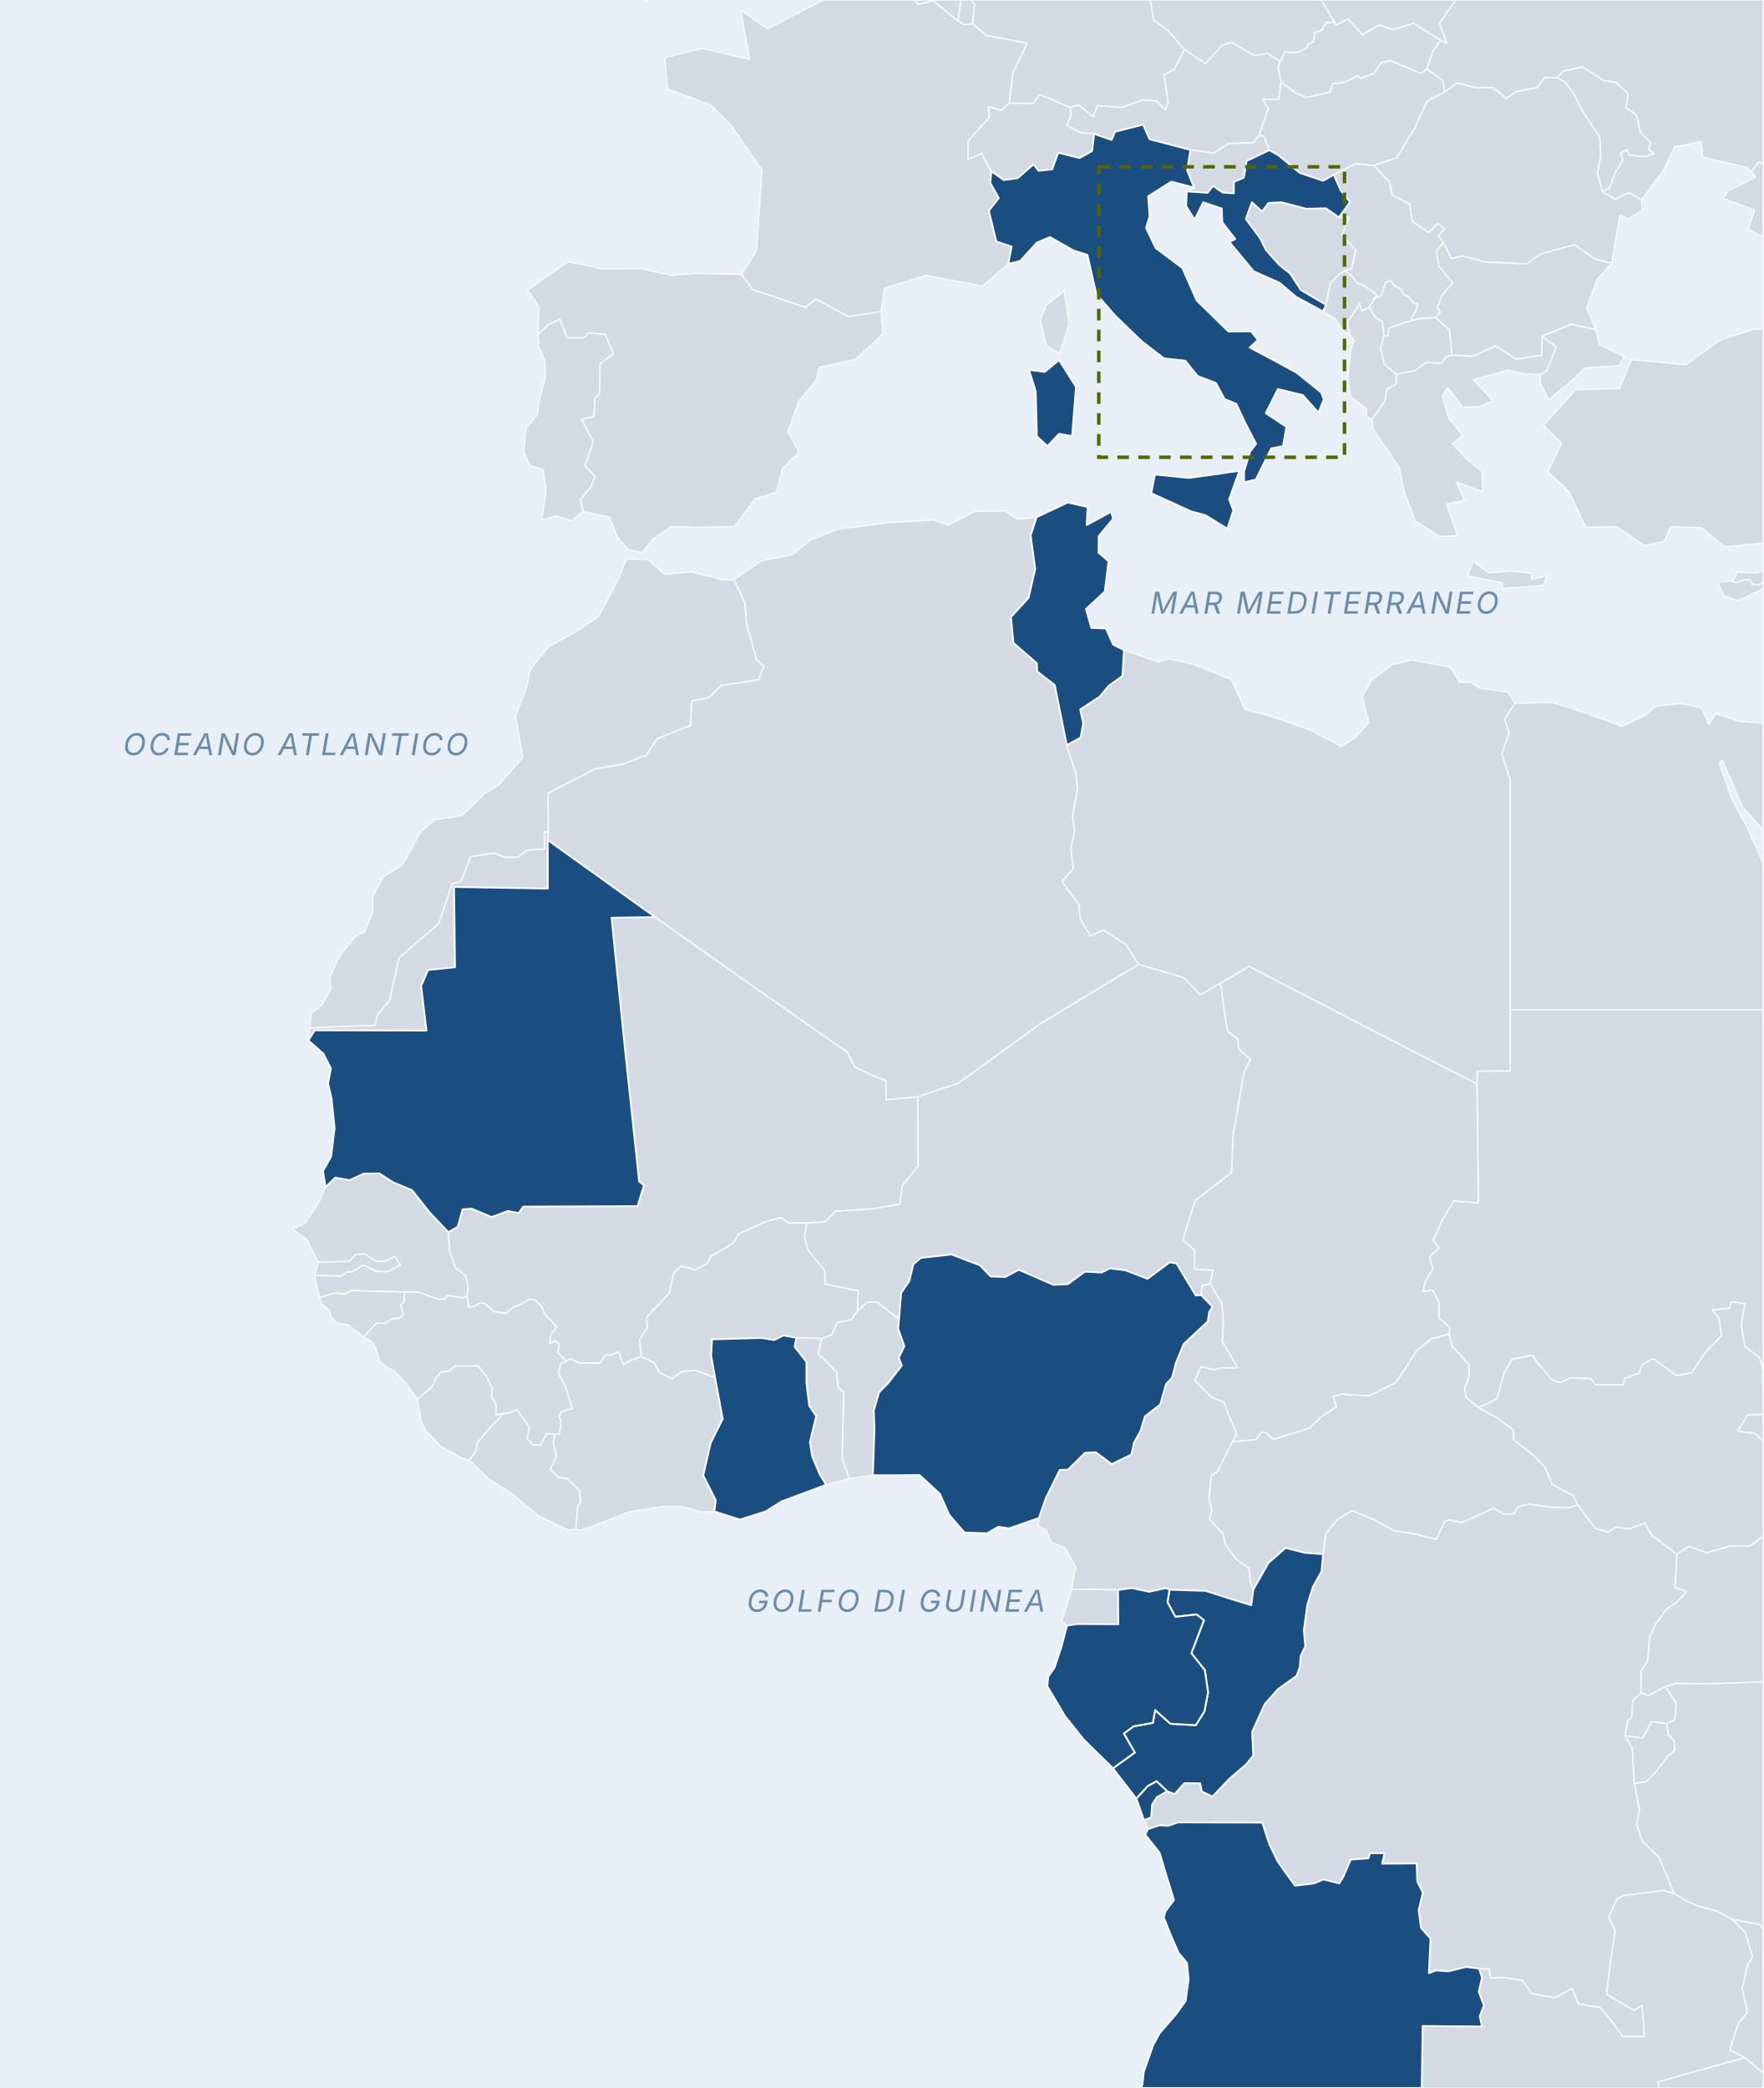
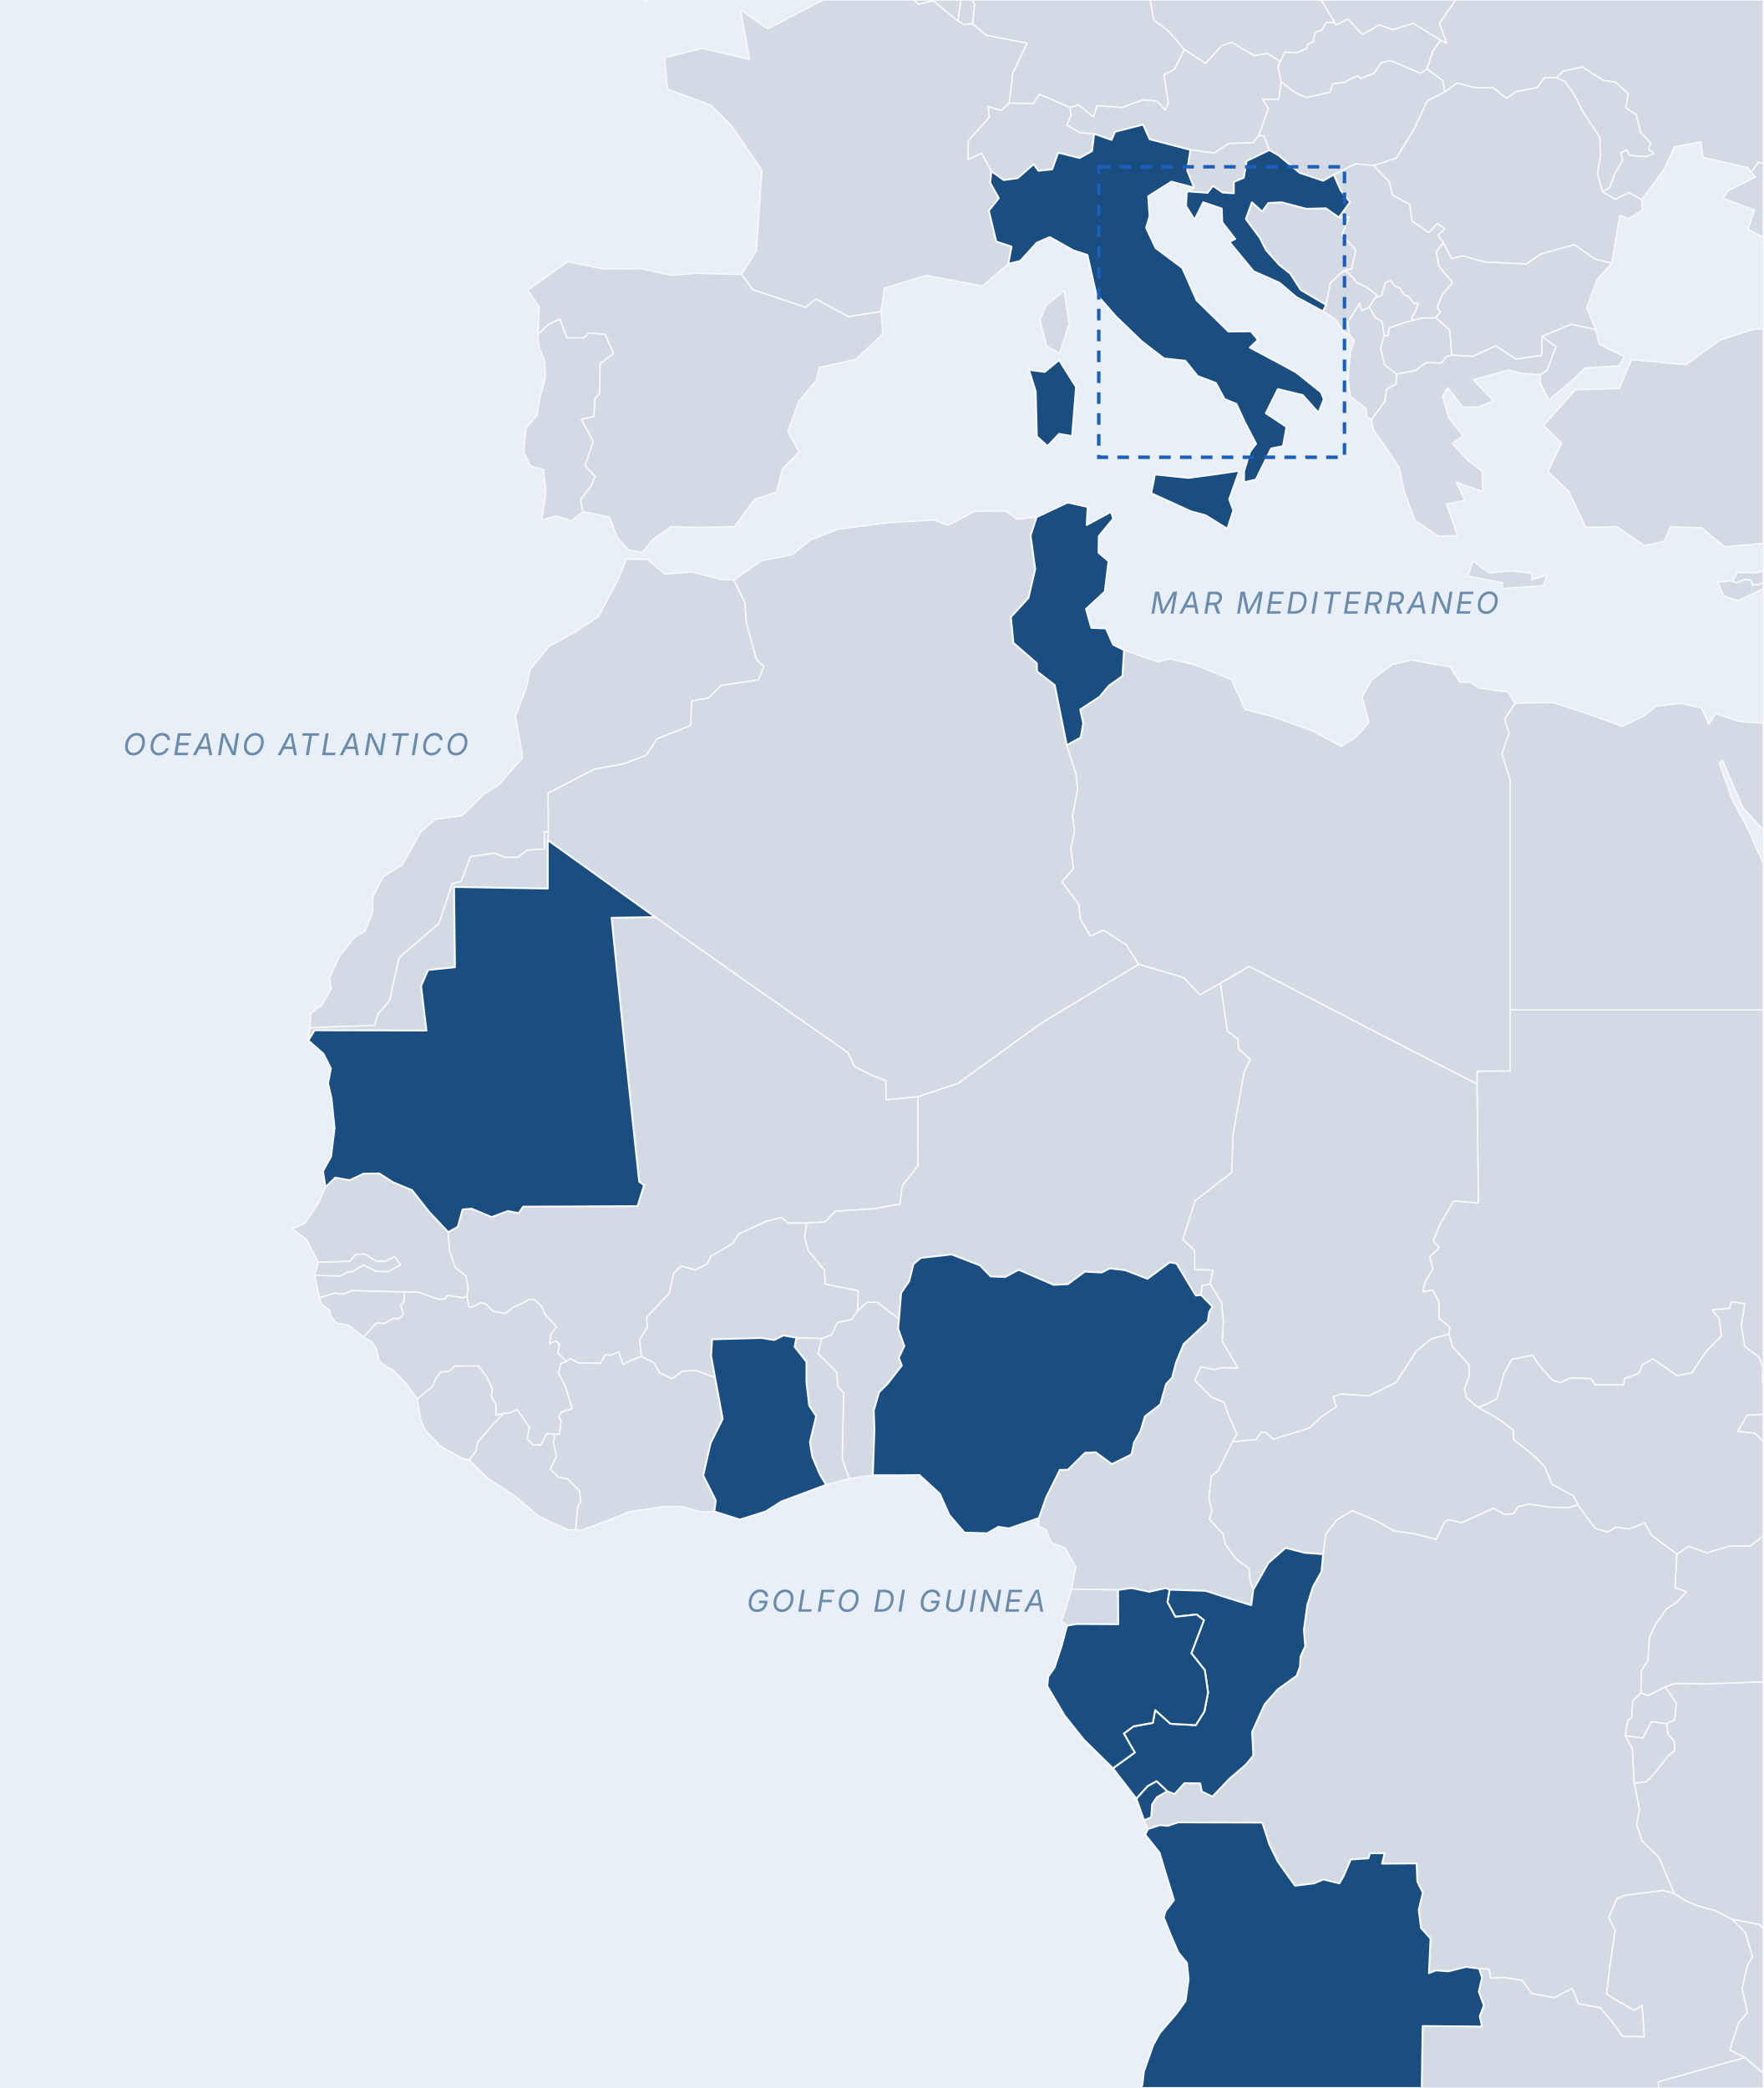
<svg xmlns="http://www.w3.org/2000/svg" viewBox="0 0 760 900" role="img" aria-label="Mappa dei porti di riferimento di Bambini S.p.A. tra Europa e Africa">
  <rect width="760" height="900" fill="#e8eff6" />
  <g fill="#d3dae3" stroke="#f8f9fa" stroke-width="0.6" stroke-linejoin="round">
    <path d="M760,831.6L758.6,829.6L746.5,827.3L739.5,823.6L731.7,821.5L726.7,819.4L721.6,816.2L715,800.5L707.8,793.6L705.4,786.4L706.6,780L704.4,768.6L709.5,768L713.9,763.5L718.7,757.1L721.8,754.5L721.6,750.5L719,747.7L718.3,742.9L721.8,741.3L722.5,734.1L717.7,727.1L722,725.6L735.5,725.8L760,724.9L760,831.6Z" />
    <path d="M236.3,358.5L236.4,359.4L236.1,362.1L236.1,383L195.7,382.3L196.1,416.9L184.5,418.1L181.5,425L183.8,444.2L135.6,444.1L132.9,448.5L133.5,443L133.7,443L161.4,441.9L162.9,437.1L167.9,431.2L172,412.7L189.1,398.1L194.9,380.9L198.7,379.9L202.8,369.2L213.1,367.7L217.6,369.5L223.2,369.5L227.1,366.4L234.8,365.9L234.5,358.5Z" />
    <path d="M704.4,768.6L706.6,780L705.4,786.4L707.8,793.6L715,800.5L721.6,816.2L716.8,814.9L700.2,817L696.9,818.5L693.4,826.5L696.2,832L694,846.8L692.5,859.4L695.8,861.6L704.4,866.5L707.8,864.3L708.8,877.9L699.4,877.8L694.3,870.8L689.8,865.4L680.3,863.7L677.6,857.1L670,861.1L660.2,859.3L656.1,853.6L648.3,852.4L642.5,852.7L641.8,848.8L637.5,848.5L631.9,847.8L624.3,849.7L618.9,849.3L615.9,850.5L616.6,835.6L612.5,831L611.5,823.3L613.3,815.8L610.9,811L610.6,803.2L595.7,803.3L596.8,798.8L590.5,798.8L589.8,801L582.2,801.5L579.1,808.7L577.3,811.8L570.4,810.1L566.4,811.8L558.2,812.8L553.5,806.3L550.7,802.3L547.1,794.9L544.1,785.6L507.8,785.5L503.4,787L499.9,786.7L494.8,788.4L493.1,784.6L496.2,783.3L496.6,777.8L498.6,774.7L503.1,772.1L506.3,773.3L510.5,768.6L517.3,768.7L518,772.2L522.6,774.4L529.9,766.7L537,760.6L540.2,756.7L539.7,746.5L545.1,734.6L550.7,728.2L558.9,722.3L560.3,718.4L560.6,713.9L562.6,709.6L562,702.6L563.5,691.7L565.9,684L569.6,677.4L570.3,669.9L571.4,661.3L576.2,655.1L582.8,651.1L592.9,655.3L600.8,659.8L609.8,661.1L619,663.5L622.6,656L624.3,655L630,656.3L643.7,650.1L648.5,652.7L652.5,652.4L654.3,649.4L659,648.3L668.2,649.6L676.1,649.9L680.1,648.6L687.6,658.8L693.1,660.3L696.5,658.2L702.1,659L709,656.4L711.9,661.7L722.8,669.9L722,684.3L727,686L723,690.4L718.3,693.6L713.6,700.1L711,705.8L710.3,715.7L707.4,720.4L707.3,729.7L703.8,733.1L703.3,740.4L701.7,741.4L700.5,748.1L703.6,753.7Z" />
    <path d="M760,595.9L759.6,595.8L759.8,589.6L758.4,585.3L752,580.3L750.5,571.3L752,562L746.3,561.1L745.5,563.9L738,564.6L741,568.3L742,575.8L735.3,582.7L729.2,591.7L722.8,593L712.5,585.7L707.8,588.3L706.5,591.9L700.2,594.3L699.8,596.9L687.5,596.9L685.8,594.3L677,593.9L672.5,596L669.1,594.9L662.8,587.7L660.6,584.2L651.8,585.9L648.4,591.7L645.2,602.9L641,605.2L637.2,606.6L645.6,611.4L645.6,611.4L636.2,606L632,602.4L631.2,598.5L633.2,593.3L633.1,588.2L626,580.4L624.6,575L624.8,572L620.3,568.3L620.1,561L617.5,556.1L613.2,556.8L614.4,552.2L617.6,546.9L616.2,541.7L620.3,537.8L617.7,534.8L621,527L626.6,517.6L637.2,518.5L636.6,467.2L636.7,461.7L650.9,461.6L650.9,435.3L700.5,435.3L748.2,435.3L760,435.3L760,595.9Z" />
    <path d="M636.6,467.2L637.2,518.5L626.6,517.6L621,527L617.7,534.8L620.3,537.8L616.2,541.7L617.6,546.9L614.4,552.2L613.2,556.8L617.5,556.1L620.1,561L620.3,568.3L624.8,572L624.6,575L616.8,577.2L610.6,582.3L601.7,595.9L590.1,601.7L578.2,600.9L574.7,602L576,606.4L569.5,610.8L564.3,615.6L548.8,620.4L545.7,617.6L543.7,617.3L541.4,620.5L531.2,621.5L533.1,618.1L529.3,609.5L527.6,604.4L522.2,602.3L514.9,595L517.6,589.1L523.2,590.3L526.7,589.5L533.5,589.6L526.8,578.2L527.3,569.8L526.5,561.5L521.6,553.4L522.8,547.5L514.9,547.2L514.9,539L509.8,534.3L515.1,517.5L530.8,505.4L531.5,488.7L536.2,462.2L538.9,456.6L533.8,452.1L533.6,447.9L529,444.5L526,423.8L538.4,416.5L587.5,442Z" />
    <path d="M760,102.2L753.5,98.8L756.2,90.6L742.7,85.5L744.9,82.2L756.7,76.3L754.8,74.2L754.8,74.2L758,69.8L760,70.6L760,102.2Z" />
    <path d="M394.2,0L395.8,1.8L402.2,0.3L412.9,9L415.7,10.6L419.2,10.2L419.2,10.2L425.1,15.2L442.8,18.6L436.6,31.4L435,44.5L431.6,47.6L426,46L426.4,50.6L417.4,60.7L417.2,68.8L423.1,66L427.3,73.8L426.8,78.8L430.5,85.4L426.2,90.8L429.4,104.1L436,106.3L434.6,113.7L423.5,123.3L399.2,118.7L381.2,124.2L379.8,134.3L365.6,136.5L351.7,128.9L347.2,132.5L324.5,124.9L319.6,118.3L326,108.1L328.4,73.4L315.6,54.6L306.5,45.4L287.7,38.4L286.5,24.9L302.5,20.8L323.1,25.6L319.2,4.3L330.9,12.4L354.8,0L394.2,0ZM450.8,131.7L458.7,125.3L460.8,139.7L456.7,152.4L451.1,149.1L448.3,137.9Z" />
    <path d="M137.2,544.1L132.1,534.2L126,529.7L131.4,527.3L137.4,518.3L140.3,511.7L144.5,507.6L150.7,508.7L156.7,505.9L163.5,505.8L169.4,509.6L177.6,513L185,522.4L193.2,531.1L193.8,539L196.2,546.3L200.8,549.9L201.8,554.8L201.3,558.7L199.5,559.4L192.8,558.4L191.9,559.8L189.1,560.1L180.3,557L174.3,556.9L151.6,556.3L148.3,557.8L144.2,557.4L137.7,559.4L135.6,549.7L146.9,550L149.8,548.2L152,548.1L156.6,545.2L161.9,547.9L167.2,548.1L172.6,545.2L170.1,541.6L166,543.7L162.2,543.7L157.3,540.6L153.4,540.7L150.6,543.7Z" />
    <path d="M201.3,558.7L201.8,554.8L200.8,549.9L196.2,546.3L193.8,539L193.2,531.1L197.3,528.8L199.4,521.3L203.3,521L211.9,524.6L218.9,522L223.6,522.9L225.5,520.1L274.8,519.9L277.6,510.9L275.5,509.3L269.5,453.2L263.6,395.6L282.4,395.3L324,424.7L365.5,453.7L368.4,459.8L376.1,463.6L381.8,465.7L382,474L395.6,472.7L395.7,502.5L388.9,511.1L387.9,519L376.9,521L360.1,522.1L355.6,526.7L347.7,527.2L339.8,527.2L336.7,524.8L329.9,526.6L318.4,531.9L316.1,535.8L306.5,541.5L304.8,544.8L299.7,547.4L293.7,545.7L290.4,548.8L288.5,557.4L278.7,567.9L279.1,572.1L275.7,577.4L276.5,584.7L271.4,586.6L268.6,588.1L266.6,582.8L263.1,584.2L261,584L258.7,587.6L249.2,587.5L245.8,585.6L244.2,586.8L240.4,583.2L241.1,579.4L239.5,578L236.9,579.2L237.4,575.1L239.9,571.9L234.9,566.6L233.4,563.1L230.6,560.4L228.2,560L225.2,561.8L221.2,563.5L217.9,566.2L212.6,565.2L209.2,562L207.1,561.6L203.9,563.3L202,563.3Z" />
    <path d="M376.2,635.9L366,637.3L363,628.8L363.6,600.2L361.1,597.7L360.6,591.5L356.3,587.1L352.6,583.5L354.1,576.9L358.4,575.4L360.9,570L366.9,568.8L369.6,565L373.7,561.3L378.1,561.3L387.5,568.5L387.1,572.7L389.8,580.2L387.4,585.2L388.7,588.6L382.7,596.3L378.9,600.1L376.6,608L376.9,615.9Z" />
    <path d="M526,423.8L529,444.5L533.6,447.9L533.8,452.1L538.9,456.6L536.2,462.2L531.5,488.7L530.8,505.4L515.1,517.5L509.8,534.3L514.9,539L514.9,547.2L522.8,547.5L521.6,553.4L518.1,554.2L517.7,558.2L515.4,558.4L507.1,544.6L504.2,544.1L494.6,551.2L485,547.5L478.4,546.7L474.8,548.5L467.6,548.1L460.3,553.5L454.1,553.8L439.1,547.3L433.3,550.4L427,550.2L422.4,545.4L410.1,540.7L396.9,542.2L393.7,544.9L391.9,552.2L388.4,557.3L387.5,568.5L378.1,561.3L373.7,561.3L369.6,565L369.9,556.4L355.7,553.5L355.3,547.4L348.4,539.1L346.7,533.3L347.7,527.2L355.6,526.7L360.1,522.1L376.9,521L387.9,519L388.9,511.1L395.7,502.5L395.6,472.7L413,466.9L448.6,441.1L490.8,415.6L510.3,421.4L517.2,428.8Z" />
    <path d="M521.6,553.4L526.5,561.5L527.3,569.8L526.8,578.2L533.5,589.6L526.7,589.5L523.2,590.3L517.6,589.1L514.9,595L522.2,602.3L527.6,604.4L529.3,609.5L533.1,618.1L531.2,621.5L525,634L522.1,636.3L521.1,645.9L522.4,651.1L521.3,654.8L527.2,661.2L528.2,665.7L532.8,672L538.4,676L538.9,681.6L540.2,685.2L539.3,691.9L529.6,688.9L519.6,685.7L504.1,685.2L502.5,684.5L495.3,686.1L487.8,684.5L481.9,685.3L461.9,685L463.7,675.3L458.9,667.1L453.2,665L450.8,659.5L447.6,657.7L447.8,654.3L450.9,645.5L456.8,633.6L460.3,633.5L467.7,626.2L472.3,626L479.2,631.1L487.7,626.9L488.8,621.8L491.6,616.8L493.5,610.5L500.1,605.4L502.6,596.6L505.2,593.8L506.9,587.3L510.2,579.3L520.6,569.6L521.2,565.5L522.6,563.2L517.7,558.2L518.1,554.2Z" />
    <path d="M354.1,576.9L352.6,583.5L356.3,587.1L360.6,591.5L361.1,597.7L363.6,600.2L363,628.8L366,637.3L356.1,640L353.4,635.6L350.1,627.8L349.1,621.6L351.8,610.4L348.8,605.9L347.6,596L347.6,587L342.5,580.5L343.3,576.6Z" />
    <path d="M244.2,586.8L245.8,585.6L249.2,587.5L258.7,587.6L261,584L263.1,584.2L266.6,582.8L268.6,588.1L271.4,586.6L276.5,584.7L282,587.4L284.2,591.6L289.7,594.2L294,591.1L299.8,590.6L308.2,593.8L311.5,611.6L306.3,622L303.1,636L308.5,646.7L307.9,651.5L302.3,651.7L293.7,649.3L285.8,649.4L271.2,651.6L262.7,655.1L250.5,659.6L248.1,659.3L249,649.1L250.2,647.6L249.8,642.7L244.6,637.5L240.7,636.7L237.1,633.3L239.8,627.8L238.5,621.8L239.1,618.2L241.1,618.2L241.8,612.8L240.8,610.4L242,608.6L246.6,607.1L243.5,597.2L240.7,592L241.7,587.7Z" />
    <path d="M174.3,556.9L180.3,557L189.1,560.1L191.9,559.8L192.8,558.4L199.5,559.4L201.3,558.7L202,563.3L203.9,563.3L207.1,561.6L209.2,562L212.6,565.2L217.9,566.2L221.2,563.5L225.2,561.8L228.2,560L230.6,560.4L233.4,563.1L234.9,566.6L239.9,571.9L237.4,575.1L236.9,579.2L239.5,578L241.1,579.4L240.4,583.2L244.2,586.8L241.7,587.7L240.7,592L243.5,597.2L246.6,607.1L242,608.6L240.8,610.4L241.8,612.8L241.1,618.2L239.1,618.2L235.7,617.9L233.1,622.9L229.7,622.8L227.2,620.2L228.1,615.2L222.9,607.6L219.7,609L217.1,609.2L213.7,610L213.8,605.4L211.8,602.1L212.2,598.5L209.6,593.2L206.1,588.8L196.3,588.8L193.4,591.1L190,591.4L187.9,594.1L186.5,597.6L179.9,603L174.5,595.7L169.7,590.8L166.6,589.2L163.5,586.7L162.1,581.1L160.3,578.4L156.7,576.3L162.2,570.2L165.9,570.4L169.2,568.3L171.9,568.3L173.8,566.6L172.7,562.5L174.1,561.1Z" />
    <path d="M137.7,559.4L144.2,557.4L148.3,557.8L151.6,556.3L174.3,556.9L174.1,561.1L172.7,562.5L173.8,566.6L171.9,568.3L169.2,568.3L165.9,570.4L162.2,570.2L156.7,576.3L150.1,571.1L144.9,570.2L142.2,566.7L142.2,564.8L138.5,562.1Z" />
    <path d="M239.1,618.2L238.5,621.8L239.8,627.8L237.1,633.3L240.7,636.7L244.6,637.5L249.8,642.7L250.2,647.6L249,649.1L248.1,659.3L244.8,659.4L232.2,653.5L221,644.1L210.5,637.4L202.2,629.4L205.1,625.4L205.8,621.8L211.4,615.1L217.1,609.2L219.7,609L222.9,607.6L228.1,615.2L227.2,620.2L229.7,622.8L233.1,622.9L235.7,617.9Z" />
    <path d="M179.9,603L186.5,597.6L187.9,594.1L190,591.4L193.4,591.1L196.3,588.8L206.1,588.8L209.6,593.2L212.2,598.5L211.8,602.1L213.8,605.4L213.7,610L217.1,609.2L211.4,615.1L205.8,621.8L205.1,625.4L202.2,629.4L198.9,628.4L190,623.4L183.6,616.8L181.4,612.3Z" />
    <path d="M276.5,584.7L275.7,577.4L279.1,572.1L278.7,567.9L288.5,557.4L290.4,548.8L293.7,545.7L299.7,547.4L304.8,544.8L306.5,541.5L316.1,535.8L318.4,531.9L329.9,526.6L336.7,524.8L339.8,527.2L347.7,527.2L346.7,533.3L348.4,539.1L355.3,547.4L355.7,553.5L369.9,556.4L369.6,565L366.9,568.8L360.9,570L358.4,575.4L354.1,576.9L343.3,576.6L337.7,575.6L333.7,577.6L328.2,576.7L306.9,577.3L306.5,584.4L308.2,593.8L299.8,590.6L294,591.1L289.7,594.2L284.2,591.6L282,587.4Z" />
    <path d="M680.1,648.6L676.1,649.9L668.2,649.6L659,648.3L654.3,649.4L652.5,652.4L648.5,652.7L643.7,650.1L630,656.3L624.3,655L622.6,656L619,663.5L609.8,661.1L600.8,659.8L592.9,655.3L582.8,651.1L576.2,655.1L571.4,661.3L570.3,669.9L562.4,669.3L554.1,667.2L546.7,673.7L540.2,685.2L538.9,681.6L538.4,676L532.8,672L528.2,665.7L527.2,661.2L521.3,654.8L522.4,651.1L521.1,645.9L522.1,636.3L525,634L531.2,621.5L541.4,620.5L543.7,617.3L545.7,617.6L548.8,620.4L564.3,615.6L569.5,610.8L576,606.4L574.7,602L578.2,600.9L590.1,601.7L601.7,595.9L610.6,582.3L616.8,577.2L624.6,575L626,580.4L633.1,588.2L633.2,593.3L631.2,598.5L632,602.4L636.2,606L645.6,611.4L652.4,616.5L652.4,620.5L660.7,627L665.9,632.3L669,639.8L678.2,644.7Z" />
    <path d="M461.9,685L481.9,685.3L482,700.1L464.1,700L459.9,700.7L457.6,698.8Z" />
    <path d="M612.8,900L613.2,873.3L638.8,873.5L637.8,869.1L639.6,864.4L637.4,858.5L638.8,852.4L637.5,848.5L641.8,848.8L642.5,852.7L648.3,852.4L656.1,853.6L660.2,859.3L670,861.1L677.6,857.1L680.3,863.7L689.8,865.4L694.3,870.8L699.4,877.8L708.8,877.9L707.8,864.3L704.4,866.5L695.8,861.6L692.5,859.4L694,846.8L696.2,832L693.4,826.5L696.9,818.5L700.2,817L716.8,814.9L721.6,816.2L721.6,816.2L726.7,819.4L731.7,821.5L739.5,823.6L746.5,827.3L752.3,832.9L755.4,843.5L753.3,846.9L750.9,857.1L753.2,867.5L749.4,871.9L745.6,883.6L752.1,886.9L714.7,897.4L715.1,900L612.8,900Z" />
    <path d="M760,892.7L759.2,893L752.1,886.9L745.6,883.6L749.4,871.9L753.2,867.5L750.9,857.1L753.3,846.9L755.4,843.5L752.3,832.9L746.5,827.3L746.5,827.3L758.6,829.6L760,831.6L760,892.7Z" />
    <path d="M715.1,900L714.7,897.4L752.1,886.9L759.2,893L760,892.7L760,900Z" />
    <path d="M718.3,742.9L719,747.7L721.6,750.5L721.8,754.5L718.7,757.1L713.9,763.5L709.5,768L704.4,768.6L703.6,753.7L700.5,748.1L708,749.1L711.8,742.1Z" />
    <path d="M137.2,544.1L150.6,543.7L153.4,540.7L157.3,540.6L162.2,543.7L166,543.7L170.1,541.6L172.6,545.2L167.2,548.1L161.9,547.9L156.6,545.2L152,548.1L149.8,548.2L146.9,550L135.6,549.7Z" />
    <path d="M236.1,362.1L236.4,359.4L236.3,358.5L236.2,341.9L256.1,331.5L268.4,329.3L278.5,325.5L283.2,318.4L297.6,312.7L298.1,302.1L305.3,300.8L310.8,295.4L326.9,293L329.2,287.3L326,284.2L321.7,268.6L321,259.6L316.3,250L328.2,241.7L341.5,239.1L349.2,232.8L361.1,228.1L382,225.4L402.4,224.1L408.6,226.4L420.2,220.4L433.3,220.2L438.4,223.8L446.8,222.9L444.2,230.8L446.2,245.3L443.3,257.7L435.7,266L436.8,277.1L446.9,285.9L447,289.4L454.6,295.3L459.8,321.2L463.8,333.7L464.5,340.3L462.3,351.7L463.2,358.1L461.6,365.6L462.7,374.3L457.8,380.1L465.1,390L465.6,395.9L470,403.4L475.7,400.9L485.4,407.2L490.8,415.6L448.6,441.1L413,466.9L395.6,472.7L382,474L381.8,465.7L376.1,463.6L368.4,459.8L365.5,453.7L324,424.7L282.4,395.3Z" />
    <path d="M760,70.6L758,69.8L754.8,74.2L753.1,72.2L734,67.8L733.1,61.1L721.7,63.3L717.2,73.1L707.6,86.1L702.1,83.1L696.2,85.9L690.7,82.7L693.8,80.8L696,74.7L699.4,69.1L698.5,65.9L701.1,64.5L702.3,66.9L709.5,67.5L712.8,66.1L710.5,64.3L711.4,61.6L707.1,57.1L705.3,49.5L700.8,46.5L701.7,40.3L696.2,35.4L691.1,34.7L682,28.9L673.8,30.7L670.9,33.5L665.7,33.5L662.6,37.8L653.5,39.5L649.3,42.4L643.6,37.9L635.7,37.8L628.1,35.8L622.7,39.7L621.9,34.8L615,29.7L617.5,22.2L620.9,17.3L623.5,18.5L620.4,10L627.4,0L760,0Z" />
    <path d="M627.4,0L620.4,10L623.5,18.5L620.9,17.3L609.2,10.1L600.3,12.8L594.5,10.8L587.2,14.9L581,8.2L575.9,10.8L575.2,9.6L569.6,0.2L567.9,0L627.4,0Z" />
    <path d="M552.2,35.3L551.2,42.8L544.3,42.8L546.7,46.8L542.6,58.4L540.2,61.5L529.5,61.9L523.3,66L513.1,64.6L495.5,60L492.7,53.7L480.6,56.8L479.1,60.3L471.6,57.7L465.4,57.2L459.8,53.9L461.7,49.5L461.2,46.3L464.9,45.2L471.2,50.3L472.9,45.5L483.7,46.3L492.6,43L498.5,43.5L502.3,47.3L503.5,44.2L501.7,32.2L506.1,29.9L510.5,21.3L519.6,27.3L526.6,19.6L530.9,18.2L540.5,23.9L546.3,23L551.9,26.5L550.9,28.9Z" />
    <path d="M615,29.7L621.9,34.8L622.7,39.7L615.2,43.5L609.4,55.9L601.9,68.1L592.1,71.4L584.4,70.6L574.9,75.3L570.3,77.9L560.2,74.5L551,66.9L547.1,64.7L544.7,58.6L542.6,58.4L546.7,46.8L544.3,42.8L551.2,42.8L552.2,35.3L558.4,40L563,42L573.3,39.7L574.3,36.1L579.2,35.5L585.2,32.6L586.5,33.8L592.3,31.5L595.2,27.1L599.2,26L612.4,31.6Z" />
    <path d="M670.9,33.5L673.8,30.7L682,28.9L691.1,34.7L696.2,35.4L701.7,40.3L700.8,46.5L705.3,49.5L707.1,57.1L711.4,61.6L710.5,64.3L712.8,66.1L709.5,67.5L702.3,66.9L701.1,64.5L698.5,65.9L699.4,69.1L696,74.7L693.8,80.8L690.7,82.7L688.5,74.6L689.9,67.1L689.5,59.2L682.4,48.4L678.4,40.7L674.6,35.3Z" />
    <path d="M690.7,82.7L696.2,85.9L702.1,83.1L707.6,86.1L707.9,90.6L701.9,94.4L698.2,92.7L694.7,113.5L687.5,111.7L678.6,105.5L664.1,109.5L657.9,113.8L639.8,112.9L630.4,110.3L625.6,111.5L622.1,104.5L619.8,101.5L622.7,98.6L619.6,96.4L615.8,100.3L608.6,95.3L607.6,88.1L600.1,84L598.8,78.4L592.1,71.4L601.9,68.1L609.4,55.9L615.2,43.5L622.7,39.7L628.1,35.8L635.7,37.8L643.6,37.9L649.3,42.4L653.5,39.5L662.6,37.8L665.7,33.5L670.9,33.5L674.6,35.3L678.4,40.7L682.4,48.4L689.5,59.2L689.9,67.1L688.5,74.6Z" />
    <path d="M495.7,0L495.9,0.6L497.3,8.6L503.5,13.2L510.5,21.3L506.1,29.9L501.7,32.2L503.5,44.2L502.3,47.3L498.5,43.5L492.6,43L483.7,46.3L472.9,45.5L471.2,50.3L464.9,45.2L461.2,46.3L448,40.7L445.5,44.6L435,44.5L436.6,31.4L442.8,18.6L425.1,15.2L419.2,10.2L420,1.9L418.9,0L495.7,0Z" />
    <path d="M622.1,104.5L625.6,111.5L630.4,110.3L639.8,112.9L657.9,113.8L664.1,109.5L678.6,105.5L687.5,111.7L694.7,113.5L688.4,120.5L683.9,132.6L687.8,142.1L677.2,139.8L664.7,145L664.5,153.2L653.4,154.8L644.7,149.1L634.8,153.6L625.7,153.1L624.8,142.2L618.7,136.9L620.7,134.5L619.4,132.5L621.5,127.2L626.1,121.9L620.1,114.6L619.1,108.4Z" />
    <path d="M666.8,248L665.3,252.4L647.5,253.7L647.7,251.2L632.6,248.3L634.9,241.8L641.7,246.9L651.2,246.1L660.4,247.1L660.1,249.8ZM625.7,153.1L634.8,153.6L644.7,149.1L653.4,154.8L664.5,153.2L664.7,145L670.7,149.4L666.8,159.7L663.9,161.5L656.4,161L650,159.5L635.1,163.7L643.6,172.8L637.4,175.4L630.5,175.5L624,167.1L621.7,170.7L624.5,180.3L630.6,187.8L626,191.2L632.8,198.5L638.9,203.1L639.1,211.9L627.7,207.8L631.3,215.7L623.5,217.3L628.2,230.9L620,231.1L609.9,224.4L605.3,212.1L603.1,201.7L598.4,194.4L592,185.4L591.2,180.8L596.9,173L597.6,167.8L601.7,165.5L601.9,161.2L610,159.7L614.7,156.2L621.3,156.5L623.4,153.7Z" />
    <path d="M760,234.2L743.4,235.7L733.4,227.5L720.1,227L717.3,233.3L708.8,235.2L696.9,227L683.5,227.3L676.2,211.9L667.2,203.3L673.1,191L665.3,183.4L679,168L698,167.4L703.2,155L726.6,157.2L741.4,146.6L755.8,141.9L760,141.8L760,234.2ZM664.7,145L677.2,139.8L687.8,142.1L689.3,148.4L700.1,153.7L697.8,157.7L683.2,158.6L677.9,163.7L667.6,172.4L663.8,164.8L663.9,161.5L666.8,159.7L670.7,149.4Z" />
    <path d="M601.9,161.2L601.7,165.5L597.6,167.8L596.9,173L591.2,180.8L589.1,179.7L588.9,176.2L582,170.8L581,163.1L582,151.9L583.7,146.8L581.6,144.2L580.8,138.9L586.1,130.7L586.9,133.9L590.2,132.4L592.9,136.9L595.8,138.6L596.6,144.6L595.1,150.2L596.8,157.2Z" />
    <path d="M461.2,46.3L461.7,49.5L459.8,53.9L465.4,57.2L471.6,57.7L470.7,65.1L465.3,68.1L456.1,65.8L453.5,73L447.6,73.6L445.5,70.8L438.6,76.8L432.6,77.6L427.3,73.8L423.1,66L417.2,68.8L417.4,60.7L426.4,50.6L426,46L431.6,47.6L435,44.5L445.5,44.6L448,40.7Z" />
    <path d="M418.9,0L420,1.9L419.2,10.2L415.7,10.6L412.9,9L414.1,0L418.9,0Z" />
    <path d="M414.1,0L412.9,9L402.2,0.3L395.8,1.8L394.2,0L414.1,0Z" />
    <path d="M231.8,144.2L236.3,139.9L241.3,137.5L244.4,145.6L251.7,145.6L253.7,143.5L260.9,144.1L264.4,152.4L258.7,156.8L258.5,169.5L256.5,171.8L256,179.5L250.7,180.8L255.7,190.3L252.2,200.7L256.5,205.3L254.8,209.6L250.2,215.4L251.3,220.5L246.3,224.5L239.8,222.4L233.5,224.1L235.3,212L234.2,202.4L228.7,200.9L225.7,194.9L226.7,184.6L231.6,178.8L232.5,172.3L235.1,162.5L234.8,155.6L232.3,149.7Z" />
    <path d="M251.3,220.5L250.2,215.4L254.8,209.6L256.5,205.3L252.2,200.7L255.7,190.3L250.7,180.8L256,179.5L256.5,171.8L258.5,169.5L258.7,156.8L264.4,152.4L260.9,144.1L253.7,143.5L251.7,145.6L244.4,145.6L241.3,137.5L236.3,139.9L231.8,144.2L232.4,132.3L227.4,125L244.8,112.8L259.9,115.9L276.4,115.8L289.5,118.7L299.7,117.8L319.6,118.3L324.5,124.9L347.2,132.5L351.7,128.9L365.6,136.5L379.8,134.3L380.5,144L368.8,154.9L353.1,158.4L351.9,163.9L344.4,172.8L339.6,185.9L344.4,194.9L337.3,201.9L334.7,212.1L325.3,215.2L316.6,227L301,227.3L289.3,227L281.5,232.4L276.8,238.2L270.8,236.9L266.2,231.8L262.7,222.9Z" />
    <path d="M279.4,0L278.5,0.8L277.2,0L279.4,0Z" />
    <path d="M513.1,64.6L523.3,66L529.5,61.9L540.2,61.5L542.6,58.4L544.7,58.6L547.1,64.7L537.3,69.4L536.1,76.6L531.8,78.4L531.8,83.3L527,83L522.8,80.1L520.5,83.1L511.9,82.5L514.7,80.9L511.7,73.4Z" />
    <path d="M620.9,17.3L617.5,22.2L615,29.7L612.4,31.6L599.2,26L595.2,27.1L592.3,31.5L586.5,33.8L585.2,32.6L579.2,35.5L574.3,36.1L573.3,39.7L563,42L558.4,40L552.2,35.3L550.9,28.9L551.9,26.5L553.7,22.4L559.1,22.7L563.3,20.8L563.6,19L566,18.1L566.8,13.9L569.7,13L571.6,9.6L575.2,9.6L575.9,10.8L581,8.2L587.2,14.9L594.5,10.8L600.3,12.8L609.2,10.1Z" />
    <path d="M567.9,0L569.6,0.2L575.2,9.6L571.6,9.6L569.7,13L566.8,13.9L566,18.1L563.6,19L563.3,20.8L559.1,22.7L553.7,22.4L551.9,26.5L546.3,23L540.5,23.9L530.9,18.2L526.6,19.6L519.6,27.3L510.5,21.3L503.5,13.2L497.3,8.6L495.9,0.6L495.7,0L567.9,0Z" />
    <path d="M760,251.1L757.8,252.2L755.9,251.9L755.3,252.5L755.1,251L754.2,250L751.8,249.9L748.5,251.2L746.2,250.4L746.2,250.4L747,250.3L748.8,246.7L757.6,246.9L760,245.9L760,251.1Z" />
    <path d="M760,253.7L749.2,258.9L743.1,257L740.3,251L746.2,250.4L746.2,250.4L748.5,251.2L751.8,249.9L754.2,250L755.1,251L755.3,252.5L755.9,251.9L757.8,252.2L760,251.1L760,253.7Z" />
    <path d="M316.3,250L321,259.6L321.7,268.6L326,284.2L329.2,287.3L326.9,293L310.8,295.4L305.3,300.8L298.1,302.1L297.6,312.7L283.2,318.4L278.5,325.5L268.4,329.3L256.1,331.5L236.2,341.9L236.3,358.5L234.5,358.5L234.8,365.9L227.1,366.4L223.2,369.5L217.6,369.5L213.1,367.7L202.8,369.2L198.7,379.9L194.9,380.9L189.1,398.1L172,412.7L167.9,431.2L162.9,437.1L161.4,441.9L133.7,443L133.5,443L134,436.8L138.7,433.2L142.8,426.2L142,421.7L146.2,412.3L153.1,403.7L157.2,401.5L160.5,393.6L160.8,386.3L165.2,377.9L173.4,372.8L181.3,358.7L181.5,358.5L187.6,353.2L199.1,351.6L208.8,342.1L215,338.3L225.3,326.5L222.2,308.7L226.9,296.3L228.5,288.6L236.5,278.7L248.8,271.9L257.9,265.8L266.2,250.3L270,241L279.1,241.1L286.5,247.5L298.2,246.5L311,249.8Z" />
    <path d="M760,435.3L748.2,435.3L700.5,435.3L650.9,435.3L650.9,385.7L650.9,336.3L647.3,324.9L650.4,316.1L648.5,310L653,303.1L669.3,302.8L681.2,306.6L693.4,310.9L699.1,313.1L708.6,308.6L713.7,304.4L724.5,303.2L733.3,305.1L736.6,312.2L739.5,307.5L749.4,310.9L759,311.7L760,311.1L760,357.7L760,357.7L756.7,354.1L751.1,347.9L742.4,327.7L741.1,328.9L746.2,343.8L753.7,357.9L760,372.3L760,435.3Z" />
    <path d="M650.9,435.3L650.9,461.6L636.7,461.7L636.6,467.2L587.5,442L538.4,416.5L526,423.8L517.2,428.8L510.3,421.4L490.8,415.6L485.4,407.2L475.7,400.9L470,403.4L465.6,395.9L465.1,390L457.8,380.1L462.7,374.3L461.6,365.6L463.2,358.1L462.3,351.7L464.5,340.3L463.8,333.7L459.8,321.2L465.8,317.9L466.9,311.8L465.6,305.8L474,300.3L477.9,295.6L483.8,291.4L484.5,280.2L499,285.3L504.2,284L514.5,286.4L530.8,292.9L536.6,305.8L547.6,308.6L565,314.7L578.1,321.7L584.1,318L590,311.4L587.1,300.4L591,293.3L599.9,286.5L608.4,284.5L625,287.5L629.2,294L633.8,294.1L637.7,296.6L650,298.3L653,303.1L648.5,310L650.4,316.1L647.3,324.9L650.9,336.3L650.9,385.7Z" />
    <path d="M760,621.3L756.4,617.8L748.9,617L753.1,609.9L759.6,609.6L760,608.7L760,621.3Z" />
    <path d="M760,724.9L735.5,725.8L722,725.6L717.7,727.1L710.3,730.9L707.3,729.7L707.4,720.4L710.3,715.7L711,705.8L713.6,700.1L718.3,693.6L723,690.4L727,686L722,684.3L722.8,669.9L727.9,666.5L735.7,669.3L745.6,666.4L754.2,666.4L760,662.1L760,724.9Z" />
    <path d="M717.7,727.1L722.5,734.1L721.8,741.3L718.3,742.9L711.8,742.1L708,749.1L700.5,748.1L701.7,741.4L703.3,740.4L703.8,733.1L707.3,729.7L710.3,730.9Z" />
    <path d="M571.6,131.4L560.7,125L556.1,117.9L551.4,114.2L545.7,107.8L543,102.5L537,94.4L539.6,87.2L544,91.2L546.7,87.5L552.4,87.2L563,90L571.5,89.8L577.1,93.7L581.6,93.6L578.5,101.2L584.4,107.8L582.6,115.9L579.7,116.6L577.4,118.2L573.4,122.1Z" />
    <path d="M618.7,136.9L624.8,142.2L625.7,153.1L623.4,153.7L621.3,156.5L614.7,156.2L610,159.7L601.9,161.2L596.8,157.2L595.1,150.2L596.6,144.6L598.2,144.7L598.8,141.3L606,138.8L608.8,138.1L613,137.1Z" />
    <path d="M574.9,75.3L584.4,70.6L592.1,71.4L598.8,78.4L600.1,84L607.6,88.1L608.6,95.3L615.8,100.3L619.6,96.4L622.7,98.6L619.8,101.5L622.1,104.5L619.1,108.4L620.1,114.6L626.1,121.9L621.5,127.2L619.4,132.5L620.7,134.5L618.7,136.9L613,137.1L608.8,138.1L608.4,136.9L609.8,134.9L611.2,130.8L609.5,130.9L607.1,127.8L605,127L603.5,124.3L601.1,123.3L599.4,120.9L597.2,121.8L595.5,127.4L592.5,128.6L593.5,127.2L588.8,123.7L584.8,121.9L583,119.5L579.7,116.6L582.6,115.9L584.4,107.8L578.5,101.2L581.6,93.6L577.1,93.7L581.9,87.1L577.9,82.1Z" />
    <path d="M590.2,132.4L586.9,133.9L586.1,130.7L580.8,138.9L581.6,144.2L579,142.9L575.6,137.5L570.2,134.2L571.6,131.4L573.4,122.1L577.4,118.2L579.7,116.6L583,119.5L584.8,121.9L588.8,123.7L593.5,127.2L592.5,128.6Z" />
    <path d="M596.6,144.6L595.8,138.6L592.9,136.9L590.2,132.4L592.5,128.6L595.5,127.4L597.2,121.8L599.4,120.9L601.1,123.3L603.5,124.3L605,127L607.1,127.8L609.5,130.9L611.2,130.8L609.8,134.9L608.4,136.9L608.8,138.1L606,138.8L598.8,141.3L598.2,144.7Z" />
    <path d="M760,608.7L759.6,609.6L753.1,609.9L748.9,617L756.4,617.8L760,621.3L760,662.1L760,662.1L754.2,666.4L745.6,666.4L735.7,669.3L727.9,666.5L722.8,669.9L722.8,669.9L711.9,661.7L709,656.4L702.1,659L696.5,658.2L693.1,660.3L687.6,658.8L680.1,648.6L678.2,644.7L669,639.8L665.9,632.3L660.7,627L652.4,620.5L652.4,616.5L645.6,611.4L637.2,606.6L641,605.2L645.2,602.9L648.4,591.7L651.8,585.9L660.6,584.2L662.8,587.7L669.1,594.9L672.5,596L677,593.9L685.8,594.3L687.5,596.9L699.8,596.9L700.2,594.3L706.5,591.9L707.8,588.3L712.5,585.7L722.8,593L729.2,591.7L735.3,582.7L742,575.8L741,568.3L738,564.6L745.5,563.9L746.3,561.1L752,562L750.5,571.3L752,580.3L758.4,585.3L759.8,589.6L759.6,595.8L760,595.9L760,608.7Z" />
  </g>
  <g fill="#1a4d80" stroke="#f8f9fa" stroke-width="0.8" stroke-linejoin="round">
    <path d="M132.9,448.5L135.6,444.1L183.8,444.2L181.5,425L184.5,418.1L196.1,416.9L195.7,382.3L236.1,383L236.1,362.1L282.4,395.3L263.6,395.6L269.5,453.2L275.5,509.3L277.6,510.9L274.8,519.9L225.5,520.1L223.6,522.9L218.9,522L211.9,524.6L203.3,521L199.4,521.3L197.3,528.8L193.2,531.1L185,522.4L177.6,513L169.4,509.6L163.5,505.8L156.7,505.9L150.7,508.7L144.5,507.6L140.3,511.7L139.2,504.8L142.7,498.5L144.2,486.3L142.9,473.5L141.4,467L142.6,460.5L139.4,454.2Z" />
    <path d="M376.2,635.9L376.9,615.9L376.6,608L378.9,600.1L382.7,596.3L388.7,588.6L387.4,585.2L389.8,580.2L387.1,572.7L387.5,568.5L388.4,557.3L391.9,552.2L393.7,544.9L396.9,542.2L410.1,540.7L422.4,545.4L427,550.2L433.3,550.4L439.1,547.3L454.1,553.8L460.3,553.5L467.6,548.1L474.8,548.5L478.4,546.7L485,547.5L494.6,551.2L504.2,544.1L507.1,544.6L515.4,558.4L517.7,558.2L522.6,563.2L521.2,565.5L520.6,569.6L510.2,579.3L506.9,587.3L505.2,593.8L502.6,596.6L500.1,605.4L493.5,610.5L491.6,616.8L488.8,621.8L487.7,626.9L479.2,631.1L472.3,626L467.7,626.2L460.3,633.5L456.8,633.6L450.9,645.5L447.8,654.3L434.9,658.8L430.3,658.1L425.5,660.9L415.7,660.6L409.1,652.9L405.1,643.9L396.3,635.8L387.1,635.9Z" />
    <path d="M343.3,576.6L342.5,580.5L347.6,587L347.6,596L348.8,605.9L351.8,610.4L349.1,621.6L350.1,627.8L353.4,635.6L356.1,640L336.8,647.2L330,651.5L318.9,655L307.9,651.5L308.5,646.7L303.1,636L306.3,622L311.5,611.6L308.2,593.8L306.5,584.4L306.9,577.3L328.2,576.7L333.7,577.6L337.7,575.6Z" />
    <path d="M570.3,669.9L569.6,677.4L565.9,684L563.5,691.7L562,702.6L562.6,709.6L560.6,713.9L560.3,718.4L558.9,722.3L550.7,728.2L545.1,734.6L539.7,746.5L540.2,756.7L537,760.6L529.9,766.7L522.6,774.4L518,772.2L517.3,768.7L510.5,768.6L506.3,773.3L503.1,772.1L498.5,767.8L494.7,769.9L489.8,775.3L479.7,762.2L489.1,755.4L484.4,747.2L488.6,744.1L496.9,742.6L497.9,737.1L504.5,743L515.4,743.6L519.1,737.7L520.7,729.5L519.3,719.9L513.5,712.6L518.9,698.4L515.8,695.9L506.6,696.9L503.2,690.6L504.1,685.2L519.6,685.7L529.6,688.9L539.3,691.9L540.2,685.2L546.7,673.7L554.1,667.2L562.4,669.3Z" />
    <path d="M481.9,685.3L487.8,684.5L495.3,686.1L502.5,684.5L504.1,685.2L503.2,690.6L506.6,696.9L515.8,695.9L518.9,698.4L513.5,712.6L519.3,719.9L520.7,729.5L519.1,737.7L515.4,743.6L504.5,743L497.9,737.1L496.9,742.6L488.6,744.1L484.4,747.2L489.1,755.4L479.7,762.2L467,749.7L458.9,739.5L451.4,726.8L451.8,722.7L454.5,718.8L457.5,709.8L459.9,700.7L464.1,700L482,700.1Z" />
    <path d="M503.1,772.1L498.6,774.7L496.6,777.8L496.2,783.3L493.1,784.6L489.8,775.3L494.7,769.9L498.5,767.8ZM491.8,900L492.4,898.5L493,893L497,881.6L499.9,876.3L507,868.1L511,862.5L512.3,853.2L511.6,846.1L507.9,841.6L504.6,834L501.6,826.5L502.3,823.9L506,819L502.3,807L499.8,798.6L493.6,790.8L494.8,788.4L494.8,788.4L499.9,786.7L503.4,787L507.8,785.5L544.1,785.6L547.1,794.9L550.7,802.3L553.5,806.3L558.2,812.8L566.4,811.8L570.4,810.1L577.3,811.8L579.1,808.7L582.2,801.5L589.8,801L590.5,798.8L596.8,798.8L595.7,803.3L610.6,803.2L610.9,811L613.3,815.8L611.5,823.3L612.5,831L616.6,835.6L615.9,850.5L618.9,849.3L624.3,849.7L631.9,847.8L637.5,848.5L638.8,852.4L637.4,858.5L639.6,864.4L637.8,869.1L638.8,873.5L613.2,873.3L612.8,900L491.8,900Z" />
    <path d="M459.8,321.2L454.6,295.3L447,289.4L446.9,285.9L436.8,277.1L435.7,266L443.3,257.7L446.2,245.3L444.2,230.8L446.8,222.9L460.2,216.6L468.8,218.5L468.4,226.3L478.9,220.6L479.8,223.6L473.6,231.1L473.5,238.2L477.8,241.9L476.2,255L468.1,262.5L470.4,270.6L476.7,270.9L479.8,277.9L484.5,280.2L483.8,291.4L477.9,295.6L474,300.3L465.6,305.8L466.9,311.8L465.8,317.9Z" />
    <path d="M547.1,64.7L551,66.9L560.2,74.5L570.3,77.9L574.9,75.3L577.9,82.1L581.9,87.1L577.1,93.7L571.5,89.8L563,90L552.4,87.2L546.7,87.5L544,91.2L539.6,87.2L537,94.4L543,102.5L545.7,107.8L551.4,114.2L556.1,117.9L560.7,125L571.6,131.4L570.2,134.2L558.7,128L551.5,121.9L540.3,116.9L529.9,104.3L532.4,103L526.8,95.8L526.6,89.9L518.6,87.2L514.9,94.7L511.2,88.8L511.5,82.8L511.9,82.5L520.5,83.1L522.8,80.1L527,83L531.8,83.3L531.8,78.4L536.1,76.6L537.3,69.4Z" />
    <path d="M471.6,57.7L479.1,60.3L480.6,56.8L492.7,53.7L495.5,60L513.1,64.6L511.7,73.4L514.7,80.9L504.9,78.3L494.9,84.6L495.5,93.2L494,98.2L498.1,106.9L509.6,115.5L515.8,129.5L529.5,142.9L539.2,142.8L542.2,146.5L538.7,149.8L549.8,155.7L558.8,160.6L569.4,169.1L570.6,172.1L568.3,177.9L561.5,170.3L550.8,167.7L545.6,178.1L554.5,184L553,192.3L547.9,193.3L541.3,206.7L536.2,207.9L536.2,203.2L538.8,194.7L541.4,191.3L536.6,182.1L532.9,174.1L527.8,172L524.1,165.1L516.2,162.1L510.9,155.5L501.7,154.5L492.1,147.1L480.9,136.3L472.5,126.7L468.7,109.9L462.6,107.9L452.5,102.2L446.9,104.6L439.7,112.5L434.6,113.7L436,106.3L429.4,104.1L426.2,90.8L430.5,85.4L426.8,78.8L427.3,73.8L432.6,77.6L438.6,76.8L445.5,70.8L447.6,73.6L453.5,73L456.1,65.8L465.3,68.1L470.7,65.1ZM524.8,204.3L534.2,202.9L529.8,215.2L531.6,220L529,227.9L519.6,222.1L513.3,220.4L496.2,212.6L497.8,204.5L512.3,206ZM450.3,160.3L456.5,155.2L463.8,166.8L462.1,188L456.5,187L451.5,192.3L446.9,188.1L446.4,168.7L443.5,159.4Z" />
  </g>
-   <g fill="none" stroke="#546500" stroke-width="1.5" stroke-dasharray="5 4">
+   <g fill="none" stroke="#1d5fb8" stroke-width="1.5" stroke-dasharray="5 4">
    <rect x="473.6" y="71.9" width="105.9" height="125.2" />
  </g>
  <g fill="#6b8bab" font-family="Inter, sans-serif" font-style="italic" letter-spacing="0.08em" text-anchor="middle">
    <text x="570.9" y="264.5" font-size="13">MAR MEDITERRANEO</text>
    <text x="127.5" y="325.5" font-size="13">OCEANO ATLANTICO</text>
    <text x="386.2" y="694.7" font-size="13">GOLFO DI GUINEA</text>
  </g>
</svg>
